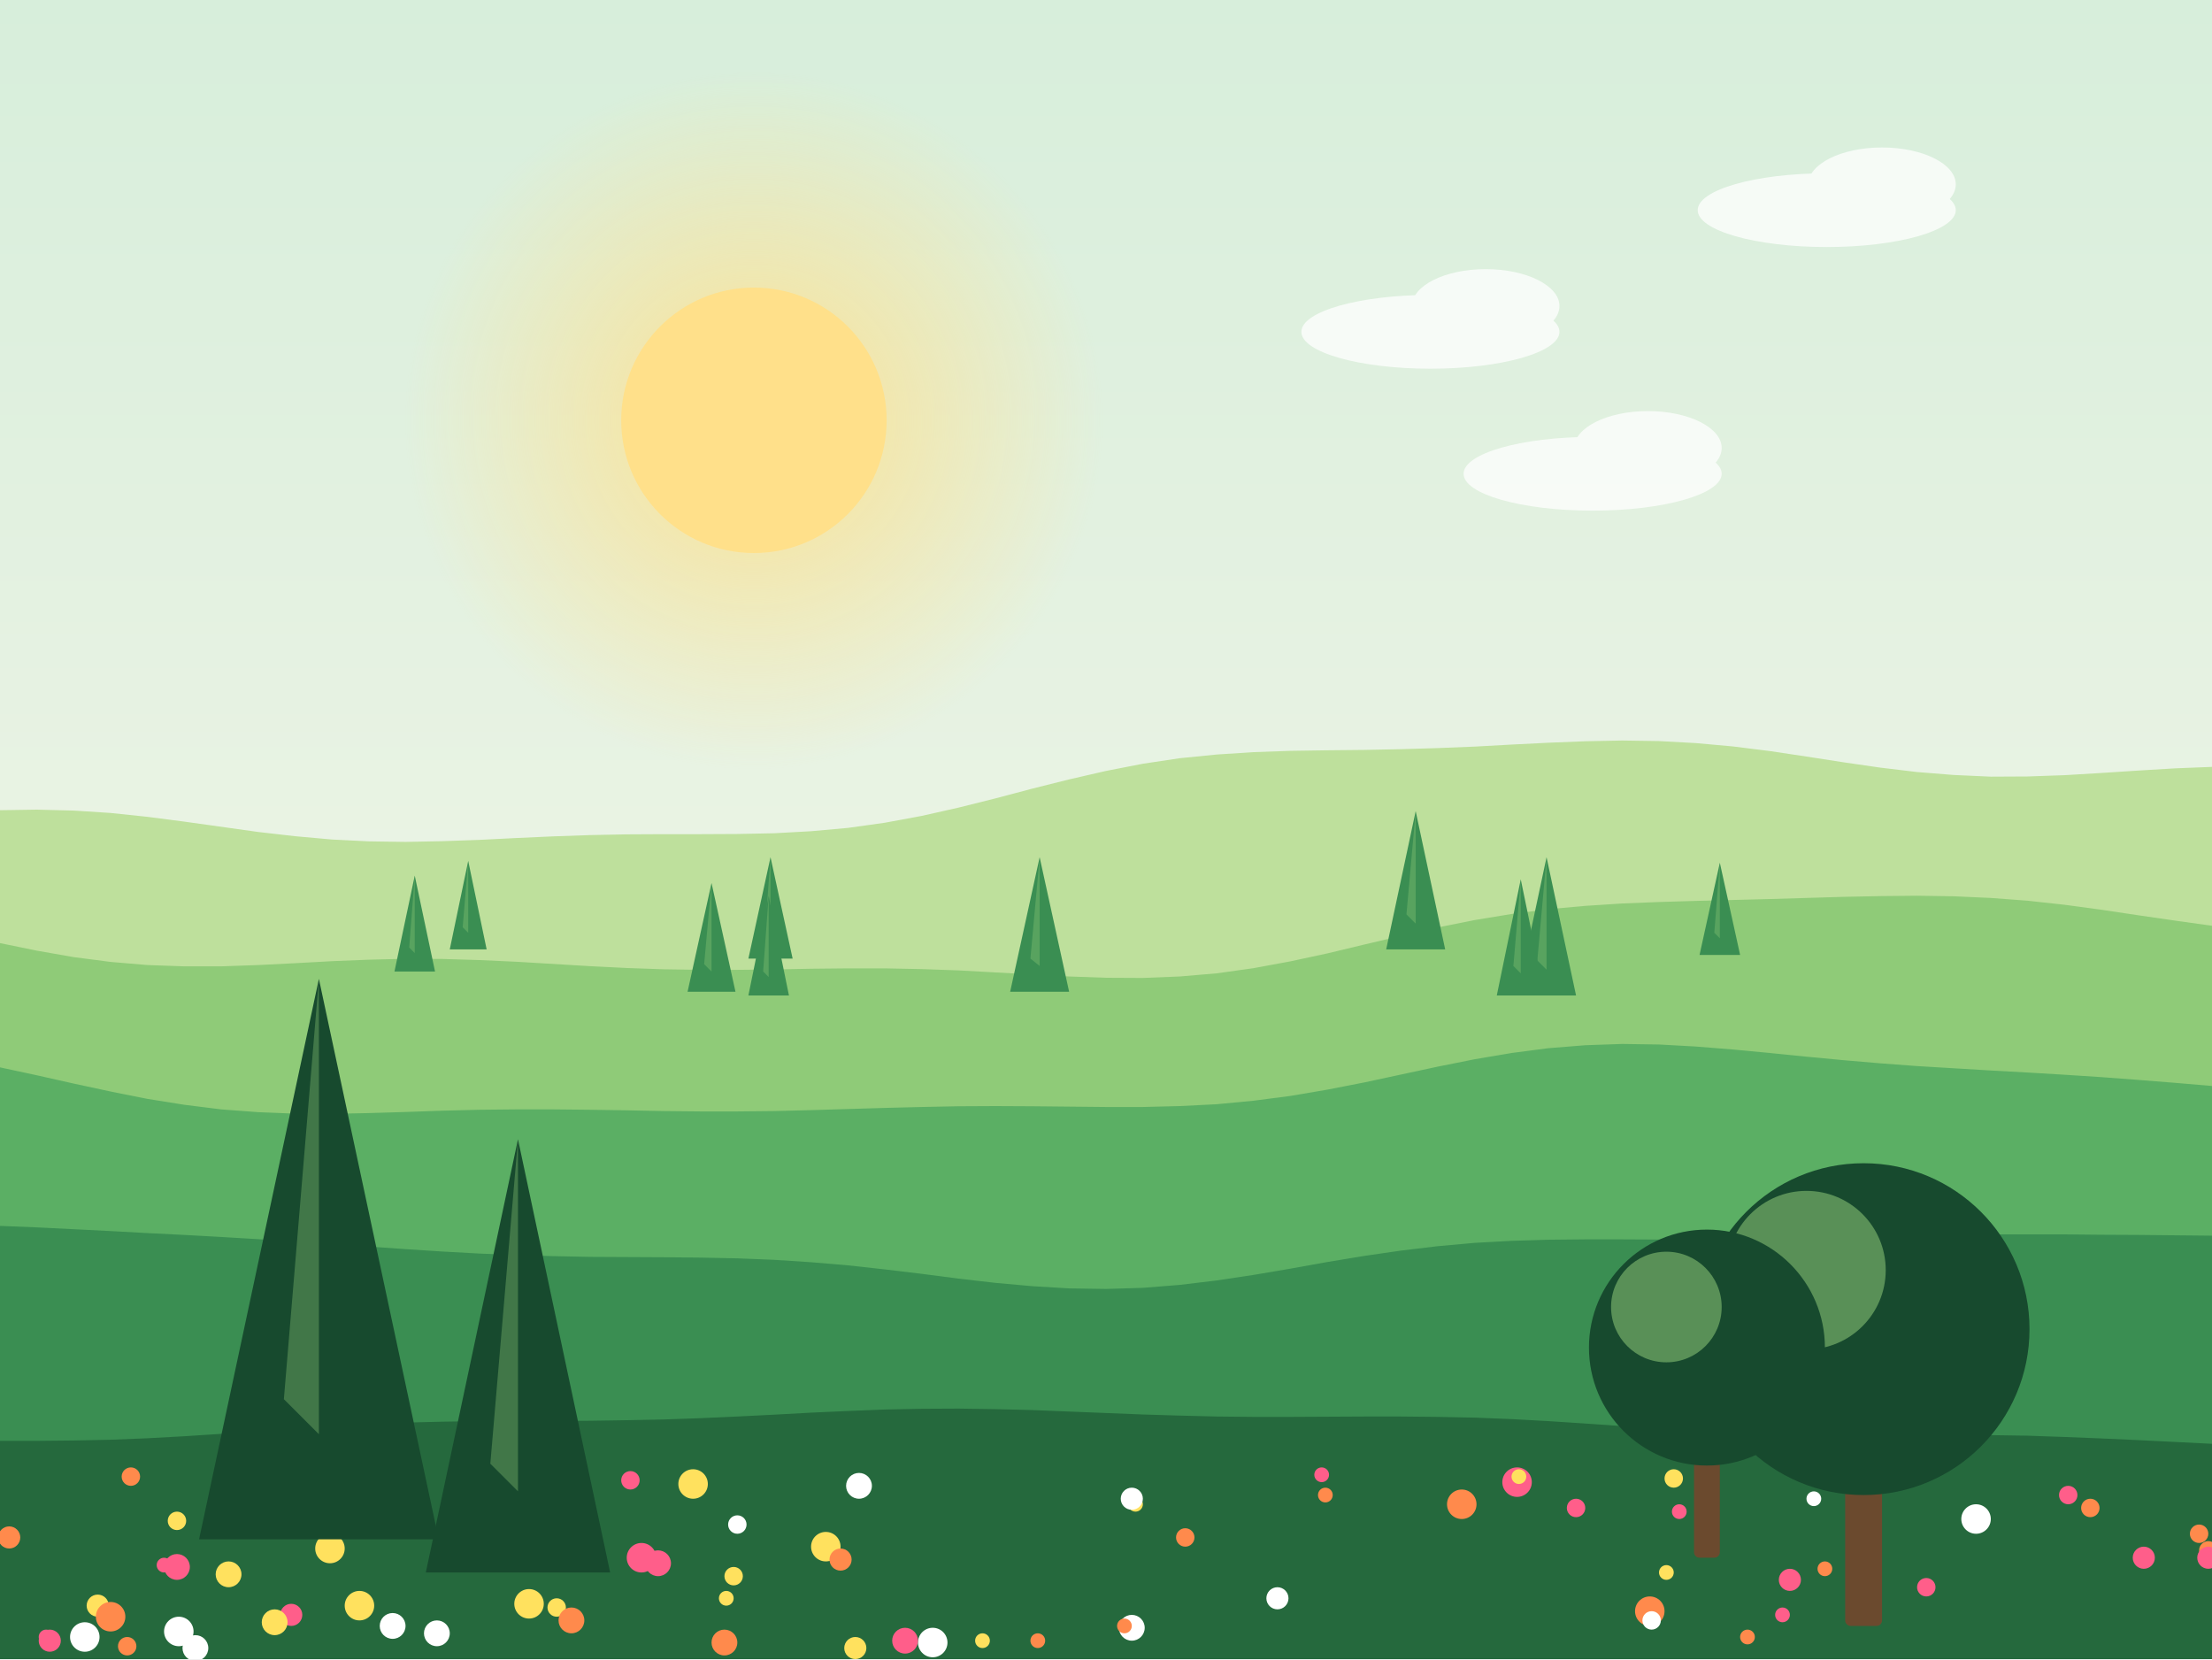
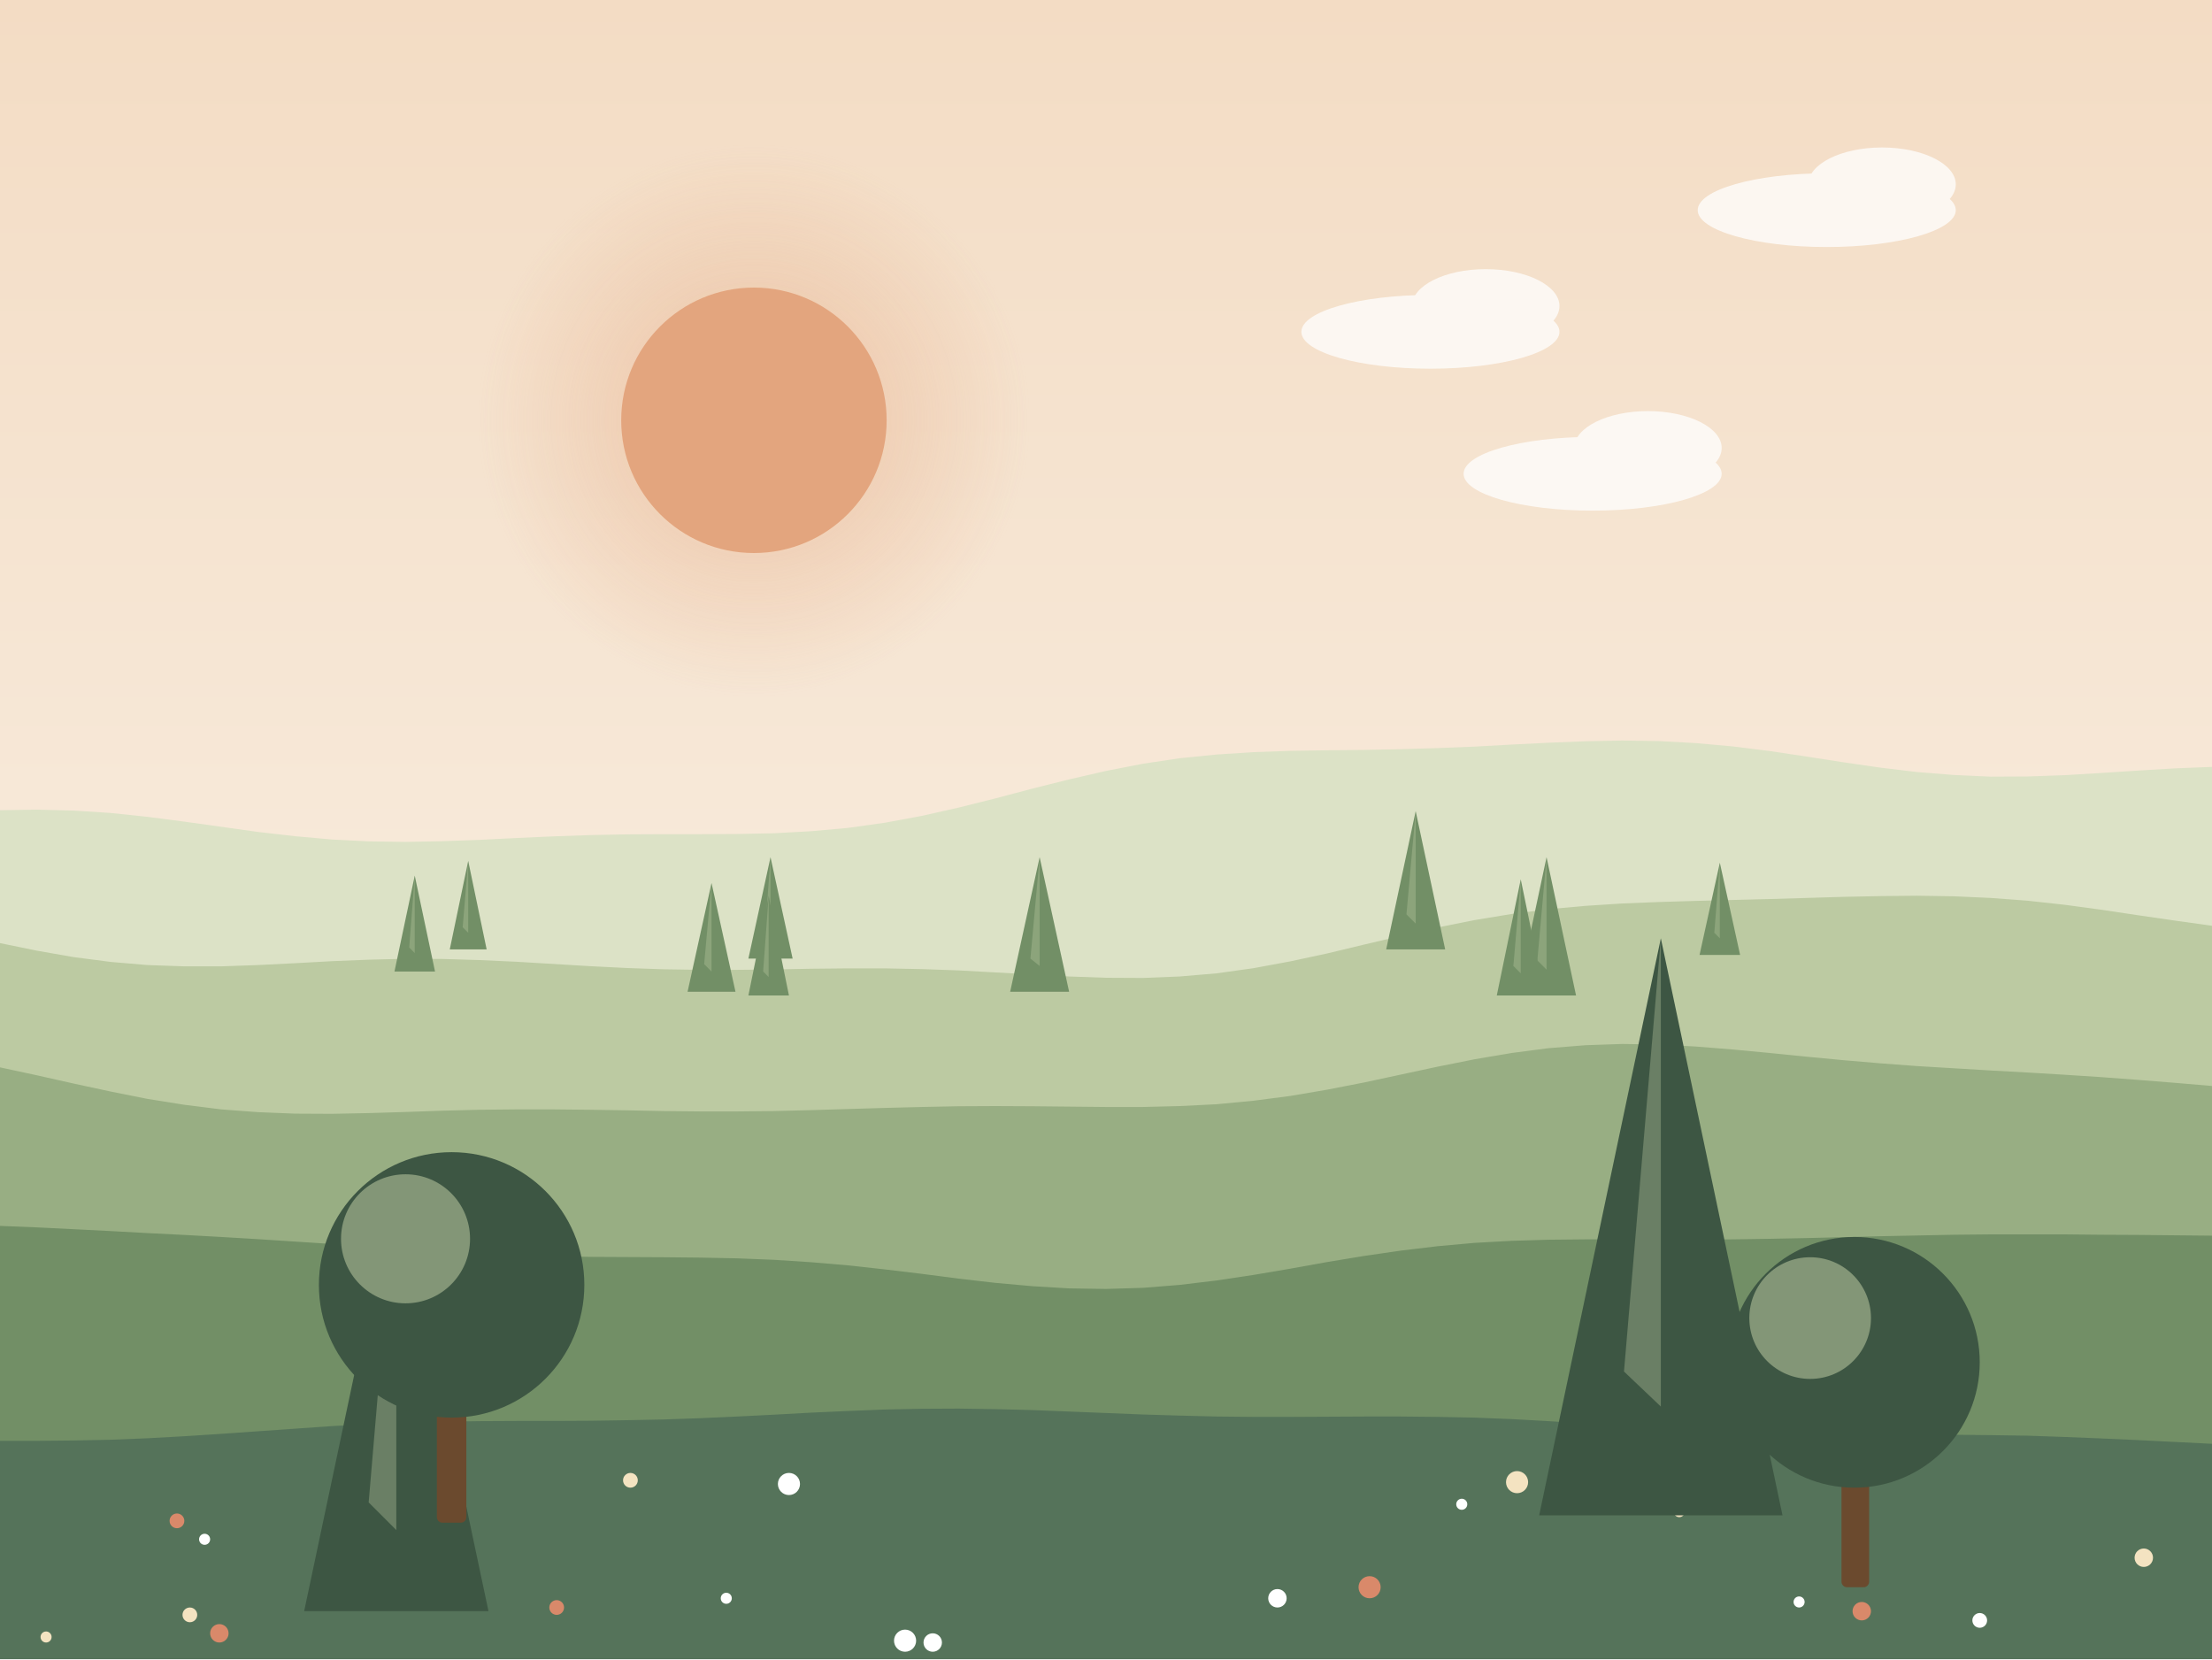
<svg xmlns="http://www.w3.org/2000/svg" viewBox="0 0 1200 900" preserveAspectRatio="xMidYMid slice">
  <defs>
    <linearGradient id="s" x1="0" y1="0" x2="0" y2="1">
-       <stop offset="0" stop-color="#D7EEDB" />
-       <stop offset="1" stop-color="#FBF8EC" />
+       <stop offset="0" stop-color="#F3DCC4" />
+       <stop offset="1" stop-color="#FBF5EC" />
    </linearGradient>
    <radialGradient id="g">
-       <stop offset="0" stop-color="#FFE08A" stop-opacity=".9" />
-       <stop offset="1" stop-color="#FFE08A" stop-opacity="0" />
+       <stop offset="0" stop-color="#E3A57E" stop-opacity=".9" />
+       <stop offset="1" stop-color="#E3A57E" stop-opacity="0" />
    </radialGradient>
  </defs>
  <rect width="1200" height="900" fill="url(#s)" />
-   <circle cx="409" cy="228" r="190" fill="url(#g)" />
-   <circle cx="409" cy="228" r="72" fill="#FFE08A" />
+   <circle cx="409" cy="228" r="150" fill="url(#g)" opacity=".6" />
+   <circle cx="409" cy="228" r="72" fill="#E3A57E" />
  <g fill="#FFFFFF" opacity=".75">
    <ellipse cx="991" cy="114" rx="70" ry="20" />
    <ellipse cx="1021" cy="100" rx="40" ry="20" />
  </g>
  <g fill="#FFFFFF" opacity=".75">
    <ellipse cx="864" cy="257" rx="70" ry="20" />
    <ellipse cx="894" cy="243" rx="40" ry="20" />
  </g>
  <g fill="#FFFFFF" opacity=".75">
    <ellipse cx="776" cy="180" rx="70" ry="20" />
    <ellipse cx="806" cy="166" rx="40" ry="20" />
  </g>
-   <polygon fill="#BEE09C" points="0,900 0,439.5 20,439.2 40,439.7 60,441.0 80,443.1 100,445.7 120,448.5 140,451.3 160,453.6 180,455.4 200,456.4 220,456.7 240,456.3 260,455.6 280,454.6 300,453.7 320,453.0 340,452.6 360,452.5 380,452.5 400,452.4 420,452.0 440,450.9 460,449.1 480,446.3 500,442.6 520,438.1 540,433.1 560,427.8 580,422.8 600,418.2 620,414.3 640,411.3 660,409.3 680,408.0 700,407.3 720,407.0 740,406.8 760,406.4 780,405.8 800,405.0 820,403.9 840,402.9 860,402.1 880,401.7 900,402.0 920,403.1 940,404.9 960,407.4 980,410.4 1000,413.5 1020,416.4 1040,418.8 1060,420.4 1080,421.3 1100,421.2 1120,420.5 1140,419.3 1160,418.0 1180,416.8 1200,416.0 1200,900" />
-   <polygon fill="#8FCB78" points="0,900 0,511.6 20,515.7 40,519.2 60,521.8 80,523.5 100,524.2 120,524.2 140,523.5 160,522.5 180,521.4 200,520.6 220,520.1 240,520.2 260,520.8 280,521.7 300,522.9 320,524.1 340,525.1 360,525.8 380,526.1 400,526.1 420,525.9 440,525.5 460,525.3 480,525.3 500,525.7 520,526.4 540,527.5 560,528.6 580,529.7 600,530.4 620,530.5 640,529.7 660,528.0 680,525.2 700,521.5 720,517.2 740,512.4 760,507.7 780,503.1 800,499.1 820,495.8 840,493.2 860,491.4 880,490.1 900,489.3 920,488.7 940,488.2 960,487.7 980,487.1 1000,486.5 1020,486.1 1040,485.9 1060,486.2 1080,487.1 1100,488.6 1120,490.8 1140,493.5 1160,496.5 1180,499.4 1200,502.2 1200,900" />
-   <polygon fill="#3A8E52" points="225,475 214,527 236,527" />
-   <polygon fill="#8FCB78" opacity=".35" points="225,475 222,514 225,517" />
-   <polygon fill="#3A8E52" points="933,468 922,518 944,518" />
-   <polygon fill="#8FCB78" opacity=".35" points="933,468 930,506 933,509" />
-   <polygon fill="#3A8E52" points="418,465 406,520 430,520" />
-   <polygon fill="#8FCB78" opacity=".35" points="418,465 415,506 418,510" />
-   <polygon fill="#3A8E52" points="417,486 406,540 428,540" />
-   <polygon fill="#8FCB78" opacity=".35" points="417,486 414,527 417,530" />
-   <polygon fill="#3A8E52" points="386,479 373,538 399,538" />
-   <polygon fill="#8FCB78" opacity=".35" points="386,479 382,523 386,527" />
-   <polygon fill="#3A8E52" points="839,465 823,540 855,540" />
-   <polygon fill="#8FCB78" opacity=".35" points="839,465 834,521 839,526" />
-   <polygon fill="#3A8E52" points="825,477 812,540 838,540" />
-   <polygon fill="#8FCB78" opacity=".35" points="825,477 821,524 825,528" />
-   <polygon fill="#3A8E52" points="564,465 548,538 580,538" />
-   <polygon fill="#8FCB78" opacity=".35" points="564,465 559,520 564,524" />
-   <polygon fill="#3A8E52" points="768,440 752,515 784,515" />
-   <polygon fill="#8FCB78" opacity=".35" points="768,440 763,496 768,501" />
-   <polygon fill="#3A8E52" points="254,467 244,515 264,515" />
-   <polygon fill="#8FCB78" opacity=".35" points="254,467 251,503 254,506" />
-   <polygon fill="#5BAF64" points="0,900 0,579.0 20,583.3 40,587.8 60,592.1 80,596.1 100,599.3 120,601.8 140,603.3 160,604.1 180,604.2 200,603.8 220,603.2 240,602.5 260,602.0 280,601.8 300,601.8 320,602.0 340,602.3 360,602.7 380,602.9 400,602.9 420,602.7 440,602.2 460,601.6 480,601.0 500,600.5 520,600.1 540,600.0 560,600.1 580,600.3 600,600.5 620,600.5 640,600.0 660,599.0 680,597.1 700,594.5 720,591.1 740,587.2 760,582.9 780,578.6 800,574.6 820,571.2 840,568.6 860,567.0 880,566.3 900,566.6 920,567.7 940,569.3 960,571.2 980,573.2 1000,575.1 1020,576.8 1040,578.3 1060,579.5 1080,580.7 1100,581.8 1120,583.0 1140,584.3 1160,585.8 1180,587.4 1200,589.1 1200,900" />
-   <polygon fill="#3A8E52" points="0,900 0,665.0 20,665.8 40,666.8 60,667.8 80,668.9 100,669.9 120,671.0 140,672.2 160,673.5 180,674.8 200,676.2 220,677.6 240,678.9 260,680.0 280,680.8 300,681.4 320,681.8 340,681.9 360,682.0 380,682.2 400,682.6 420,683.4 440,684.7 460,686.4 480,688.6 500,691.0 520,693.6 540,695.9 560,697.7 580,698.9 600,699.2 620,698.6 640,697.0 660,694.6 680,691.6 700,688.2 720,684.6 740,681.3 760,678.4 780,676.0 800,674.2 820,673.1 840,672.5 860,672.3 880,672.3 900,672.4 920,672.4 940,672.3 960,672.0 980,671.6 1000,671.1 1020,670.6 1040,670.2 1060,669.8 1080,669.6 1100,669.6 1120,669.6 1140,669.8 1160,669.9 1180,670.1 1200,670.3 1200,900" />
-   <polygon fill="#25693D" points="0,900 0,781.6 20,781.6 40,781.4 60,781.0 80,780.2 100,779.1 120,777.8 140,776.4 160,775.0 180,773.6 200,772.5 220,771.7 240,771.2 260,770.9 280,770.8 300,770.8 320,770.7 340,770.4 360,770.0 380,769.3 400,768.4 420,767.4 440,766.3 460,765.4 480,764.6 500,764.2 520,764.1 540,764.4 560,764.9 580,765.7 600,766.5 620,767.3 640,767.9 660,768.4 680,768.6 700,768.6 720,768.5 740,768.4 760,768.4 780,768.6 800,769.0 820,769.8 840,770.9 860,772.2 880,773.6 900,775.0 920,776.2 940,777.2 960,777.9 980,778.3 1000,778.5 1020,778.4 1040,778.4 1060,778.3 1080,778.5 1100,778.8 1120,779.5 1140,780.3 1160,781.2 1180,782.2 1200,783.2 1200,900" />
-   <circle cx="302" cy="872" r="5" fill="#FFE15E" />
-   <circle cx="342" cy="803" r="5" fill="#FF5E8A" />
-   <circle cx="793" cy="816" r="8" fill="#FF8A4C" />
-   <circle cx="506" cy="891" r="8" fill="#FFFFFF" />
-   <circle cx="693" cy="867" r="6" fill="#FFFFFF" />
-   <circle cx="990" cy="851" r="4" fill="#FF8A4C" />
-   <circle cx="614" cy="883" r="7" fill="#FFFFFF" />
-   <circle cx="491" cy="890" r="7" fill="#FF5E8A" />
-   <circle cx="1193" cy="832" r="5" fill="#FF8A4C" />
-   <circle cx="1198" cy="841" r="5" fill="#FF8A4C" />
-   <circle cx="563" cy="890" r="4" fill="#FF8A4C" />
-   <circle cx="448" cy="839" r="8" fill="#FFE15E" />
-   <circle cx="1163" cy="845" r="6" fill="#FF5E8A" />
-   <circle cx="25" cy="888" r="4" fill="#FF5E8A" />
-   <circle cx="394" cy="867" r="4" fill="#FFE15E" />
-   <circle cx="89" cy="849" r="4" fill="#FF5E8A" />
-   <circle cx="310" cy="879" r="7" fill="#FF8A4C" />
-   <circle cx="911" cy="820" r="4" fill="#FF5E8A" />
-   <circle cx="96" cy="825" r="5" fill="#FFE15E" />
-   <circle cx="193" cy="804" r="5" fill="#FFE15E" />
-   <circle cx="184" cy="815" r="6" fill="#FF8A4C" />
-   <circle cx="823" cy="804" r="8" fill="#FF5E8A" />
-   <circle cx="971" cy="857" r="6" fill="#FF5E8A" />
-   <circle cx="1072" cy="824" r="8" fill="#FFFFFF" />
-   <circle cx="855" cy="818" r="5" fill="#FF5E8A" />
-   <circle cx="158" cy="876" r="6" fill="#FF5E8A" />
-   <circle cx="533" cy="890" r="4" fill="#FFE15E" />
-   <circle cx="466" cy="806" r="7" fill="#FFFFFF" />
-   <circle cx="5" cy="834" r="6" fill="#FF8A4C" />
-   <circle cx="53" cy="871" r="6" fill="#FFE15E" />
-   <circle cx="824" cy="801" r="4" fill="#FFE15E" />
-   <circle cx="610" cy="882" r="4" fill="#FF8A4C" />
-   <circle cx="1198" cy="845" r="6" fill="#FF5E8A" />
-   <circle cx="69" cy="893" r="5" fill="#FF8A4C" />
-   <circle cx="46" cy="888" r="8" fill="#FFFFFF" />
-   <circle cx="1134" cy="818" r="5" fill="#FF8A4C" />
-   <circle cx="27" cy="890" r="6" fill="#FF5E8A" />
-   <circle cx="357" cy="848" r="7" fill="#FF5E8A" />
-   <circle cx="400" cy="827" r="5" fill="#FFFFFF" />
-   <circle cx="149" cy="880" r="7" fill="#FFE15E" />
-   <circle cx="895" cy="874" r="8" fill="#FF8A4C" />
-   <circle cx="616" cy="816" r="4" fill="#FFE15E" />
-   <circle cx="96" cy="850" r="7" fill="#FF5E8A" />
-   <circle cx="719" cy="811" r="4" fill="#FF8A4C" />
-   <circle cx="904" cy="853" r="4" fill="#FFE15E" />
-   <circle cx="984" cy="813" r="4" fill="#FFFFFF" />
-   <circle cx="195" cy="871" r="8" fill="#FFE15E" />
-   <circle cx="287" cy="870" r="8" fill="#FFE15E" />
-   <circle cx="348" cy="845" r="8" fill="#FF5E8A" />
-   <circle cx="213" cy="882" r="7" fill="#FFFFFF" />
-   <circle cx="237" cy="886" r="7" fill="#FFFFFF" />
-   <circle cx="464" cy="894" r="6" fill="#FFE15E" />
-   <circle cx="71" cy="801" r="5" fill="#FF8A4C" />
-   <circle cx="1122" cy="811" r="5" fill="#FF5E8A" />
-   <circle cx="106" cy="894" r="7" fill="#FFFFFF" />
-   <circle cx="1045" cy="861" r="5" fill="#FF5E8A" />
-   <circle cx="97" cy="885" r="8" fill="#FFFFFF" />
-   <circle cx="60" cy="877" r="8" fill="#FF8A4C" />
-   <circle cx="376" cy="805" r="8" fill="#FFE15E" />
-   <circle cx="948" cy="888" r="4" fill="#FF8A4C" />
-   <circle cx="456" cy="846" r="6" fill="#FF8A4C" />
-   <circle cx="614" cy="813" r="6" fill="#FFFFFF" />
-   <circle cx="896" cy="879" r="5" fill="#FFFFFF" />
-   <circle cx="180" cy="820" r="6" fill="#FFE15E" />
-   <circle cx="393" cy="891" r="7" fill="#FF8A4C" />
-   <circle cx="179" cy="840" r="8" fill="#FFE15E" />
-   <circle cx="643" cy="834" r="5" fill="#FF8A4C" />
-   <circle cx="908" cy="802" r="5" fill="#FFE15E" />
-   <circle cx="967" cy="876" r="4" fill="#FF5E8A" />
-   <circle cx="717" cy="800" r="4" fill="#FF5E8A" />
-   <circle cx="124" cy="854" r="7" fill="#FFE15E" />
-   <circle cx="398" cy="855" r="5" fill="#FFE15E" />
-   <rect x="1001" y="799" width="20" height="83" rx="3" fill="#6B4A2E" />
-   <circle cx="1011" cy="721" r="90" fill="#174A2E" />
-   <circle cx="980" cy="689" r="43" fill="#8FCB78" opacity=".55" />
-   <polygon fill="#174A2E" points="173,531 108,835 238,835" />
-   <polygon fill="#8FCB78" opacity=".35" points="173,531 154,759 173,778" />
-   <rect x="919" y="787" width="14" height="58" rx="3" fill="#6B4A2E" />
-   <circle cx="926" cy="731" r="64" fill="#174A2E" />
-   <circle cx="904" cy="709" r="30" fill="#8FCB78" opacity=".55" />
-   <polygon fill="#174A2E" points="281,618 231,853 331,853" />
-   <polygon fill="#8FCB78" opacity=".35" points="281,618 266,794 281,809" />
+   <polygon fill="#DCE2C6" points="0,900 0,439.5 20,439.2 40,439.7 60,441.0 80,443.1 100,445.7 120,448.5 140,451.3 160,453.6 180,455.4 200,456.4 220,456.7 240,456.3 260,455.6 280,454.6 300,453.7 320,453.0 340,452.6 360,452.5 380,452.5 400,452.4 420,452.0 440,450.9 460,449.1 480,446.3 500,442.6 520,438.1 540,433.1 560,427.8 580,422.8 600,418.2 620,414.3 640,411.3 660,409.3 680,408.0 700,407.3 720,407.0 740,406.8 760,406.4 780,405.8 800,405.0 820,403.9 840,402.9 860,402.1 880,401.7 900,402.0 920,403.1 940,404.9 960,407.4 980,410.4 1000,413.5 1020,416.4 1040,418.8 1060,420.4 1080,421.3 1100,421.2 1120,420.5 1140,419.3 1160,418.0 1180,416.8 1200,416.0 1200,900" />
+   <polygon fill="#BCCAA2" points="0,900 0,511.6 20,515.7 40,519.2 60,521.8 80,523.5 100,524.2 120,524.2 140,523.5 160,522.5 180,521.4 200,520.6 220,520.1 240,520.2 260,520.8 280,521.7 300,522.9 320,524.1 340,525.1 360,525.8 380,526.1 400,526.1 420,525.9 440,525.5 460,525.3 480,525.3 500,525.7 520,526.4 540,527.5 560,528.6 580,529.7 600,530.4 620,530.5 640,529.7 660,528.0 680,525.2 700,521.5 720,517.2 740,512.4 760,507.7 780,503.1 800,499.1 820,495.8 840,493.2 860,491.4 880,490.1 900,489.3 920,488.7 940,488.2 960,487.7 980,487.1 1000,486.5 1020,486.1 1040,485.9 1060,486.2 1080,487.1 1100,488.6 1120,490.8 1140,493.5 1160,496.5 1180,499.4 1200,502.2 1200,900" />
+   <polygon fill="#728F66" points="225,475 214,527 236,527" />
+   <polygon fill="#BCCAA2" opacity=".35" points="225,475 222,514 225,517" />
+   <polygon fill="#728F66" points="933,468 922,518 944,518" />
+   <polygon fill="#BCCAA2" opacity=".35" points="933,468 930,506 933,509" />
+   <polygon fill="#728F66" points="418,465 406,520 430,520" />
+   <polygon fill="#BCCAA2" opacity=".35" points="418,465 415,506 418,510" />
+   <polygon fill="#728F66" points="417,486 406,540 428,540" />
+   <polygon fill="#BCCAA2" opacity=".35" points="417,486 414,527 417,530" />
+   <polygon fill="#728F66" points="386,479 373,538 399,538" />
+   <polygon fill="#BCCAA2" opacity=".35" points="386,479 382,523 386,527" />
+   <polygon fill="#728F66" points="839,465 823,540 855,540" />
+   <polygon fill="#BCCAA2" opacity=".35" points="839,465 834,521 839,526" />
+   <polygon fill="#728F66" points="825,477 812,540 838,540" />
+   <polygon fill="#BCCAA2" opacity=".35" points="825,477 821,524 825,528" />
+   <polygon fill="#728F66" points="564,465 548,538 580,538" />
+   <polygon fill="#BCCAA2" opacity=".35" points="564,465 559,520 564,524" />
+   <polygon fill="#728F66" points="768,440 752,515 784,515" />
+   <polygon fill="#BCCAA2" opacity=".35" points="768,440 763,496 768,501" />
+   <polygon fill="#728F66" points="254,467 244,515 264,515" />
+   <polygon fill="#BCCAA2" opacity=".35" points="254,467 251,503 254,506" />
+   <polygon fill="#98AE83" points="0,900 0,579.0 20,583.3 40,587.8 60,592.1 80,596.1 100,599.3 120,601.8 140,603.3 160,604.1 180,604.2 200,603.8 220,603.2 240,602.5 260,602.0 280,601.8 300,601.8 320,602.0 340,602.3 360,602.7 380,602.9 400,602.9 420,602.7 440,602.2 460,601.6 480,601.0 500,600.5 520,600.1 540,600.0 560,600.1 580,600.3 600,600.5 620,600.5 640,600.0 660,599.0 680,597.1 700,594.5 720,591.1 740,587.2 760,582.9 780,578.6 800,574.6 820,571.2 840,568.6 860,567.0 880,566.3 900,566.6 920,567.7 940,569.3 960,571.2 980,573.2 1000,575.1 1020,576.8 1040,578.3 1060,579.5 1080,580.7 1100,581.8 1120,583.0 1140,584.3 1160,585.8 1180,587.4 1200,589.1 1200,900" />
+   <polygon fill="#728F66" points="0,900 0,665.0 20,665.8 40,666.8 60,667.8 80,668.9 100,669.9 120,671.0 140,672.2 160,673.5 180,674.8 200,676.2 220,677.6 240,678.9 260,680.0 280,680.8 300,681.4 320,681.8 340,681.9 360,682.0 380,682.2 400,682.6 420,683.4 440,684.7 460,686.4 480,688.6 500,691.0 520,693.6 540,695.9 560,697.7 580,698.9 600,699.2 620,698.6 640,697.0 660,694.6 680,691.6 700,688.2 720,684.6 740,681.3 760,678.4 780,676.0 800,674.2 820,673.1 840,672.5 860,672.3 880,672.3 900,672.4 920,672.4 940,672.3 960,672.0 980,671.6 1000,671.1 1020,670.6 1040,670.2 1060,669.8 1080,669.6 1100,669.6 1120,669.6 1140,669.8 1160,669.9 1180,670.1 1200,670.3 1200,900" />
+   <polygon fill="#55735A" points="0,900 0,781.6 20,781.6 40,781.4 60,781.0 80,780.2 100,779.1 120,777.8 140,776.4 160,775.0 180,773.6 200,772.5 220,771.7 240,771.2 260,770.9 280,770.8 300,770.8 320,770.7 340,770.4 360,770.0 380,769.3 400,768.4 420,767.4 440,766.3 460,765.4 480,764.6 500,764.2 520,764.1 540,764.4 560,764.9 580,765.7 600,766.5 620,767.3 640,767.9 660,768.4 680,768.6 700,768.6 720,768.5 740,768.4 760,768.4 780,768.6 800,769.0 820,769.8 840,770.9 860,772.2 880,773.6 900,775.0 920,776.2 940,777.2 960,777.9 980,778.3 1000,778.5 1020,778.4 1040,778.4 1060,778.3 1080,778.5 1100,778.8 1120,779.5 1140,780.3 1160,781.2 1180,782.2 1200,783.2 1200,900" />
+   <circle cx="302" cy="872" r="4" fill="#D9896A" />
+   <circle cx="342" cy="803" r="4" fill="#F4E3C1" />
+   <circle cx="793" cy="816" r="3" fill="#FFFFFF" />
+   <circle cx="506" cy="891" r="5" fill="#FFFFFF" />
+   <circle cx="693" cy="867" r="5" fill="#FFFFFF" />
+   <circle cx="743" cy="861" r="6" fill="#D9896A" />
+   <circle cx="207" cy="838" r="6" fill="#F4E3C1" />
+   <circle cx="491" cy="890" r="6" fill="#FFFFFF" />
+   <circle cx="1010" cy="874" r="5" fill="#D9896A" />
+   <circle cx="119" cy="886" r="5" fill="#D9896A" />
+   <circle cx="111" cy="835" r="3" fill="#FFFFFF" />
+   <circle cx="103" cy="876" r="4" fill="#F4E3C1" />
+   <circle cx="1074" cy="879" r="4" fill="#FFFFFF" />
+   <circle cx="1163" cy="845" r="5" fill="#F4E3C1" />
+   <circle cx="25" cy="888" r="3" fill="#F4E3C1" />
+   <circle cx="394" cy="867" r="3" fill="#FFFFFF" />
+   <circle cx="428" cy="805" r="6" fill="#FFFFFF" />
+   <circle cx="213" cy="851" r="4" fill="#FFFFFF" />
+   <circle cx="976" cy="869" r="3" fill="#FFFFFF" />
+   <circle cx="911" cy="820" r="3" fill="#F4E3C1" />
+   <circle cx="96" cy="825" r="4" fill="#D9896A" />
+   <circle cx="193" cy="804" r="4" fill="#D9896A" />
+   <circle cx="184" cy="815" r="5" fill="#D9896A" />
+   <circle cx="823" cy="804" r="6" fill="#F4E3C1" />
+   <polygon fill="#3D5643" points="215,638 165,874 265,874" />
+   <polygon fill="#BCCAA2" opacity=".35" points="215,638 200,815 215,830" />
+   <rect x="999" y="798" width="15" height="63" rx="3" fill="#6B4A2E" />
+   <circle cx="1006" cy="739" r="68" fill="#3D5643" />
+   <circle cx="982" cy="715" r="33" fill="#BCCAA2" opacity=".55" />
+   <rect x="237" y="760" width="16" height="66" rx="3" fill="#6B4A2E" />
+   <circle cx="245" cy="697" r="72" fill="#3D5643" />
+   <circle cx="220" cy="672" r="35" fill="#BCCAA2" opacity=".55" />
+   <polygon fill="#3D5643" points="901,509 835,822 967,822" />
+   <polygon fill="#BCCAA2" opacity=".35" points="901,509 881,744 901,763" />
</svg>
